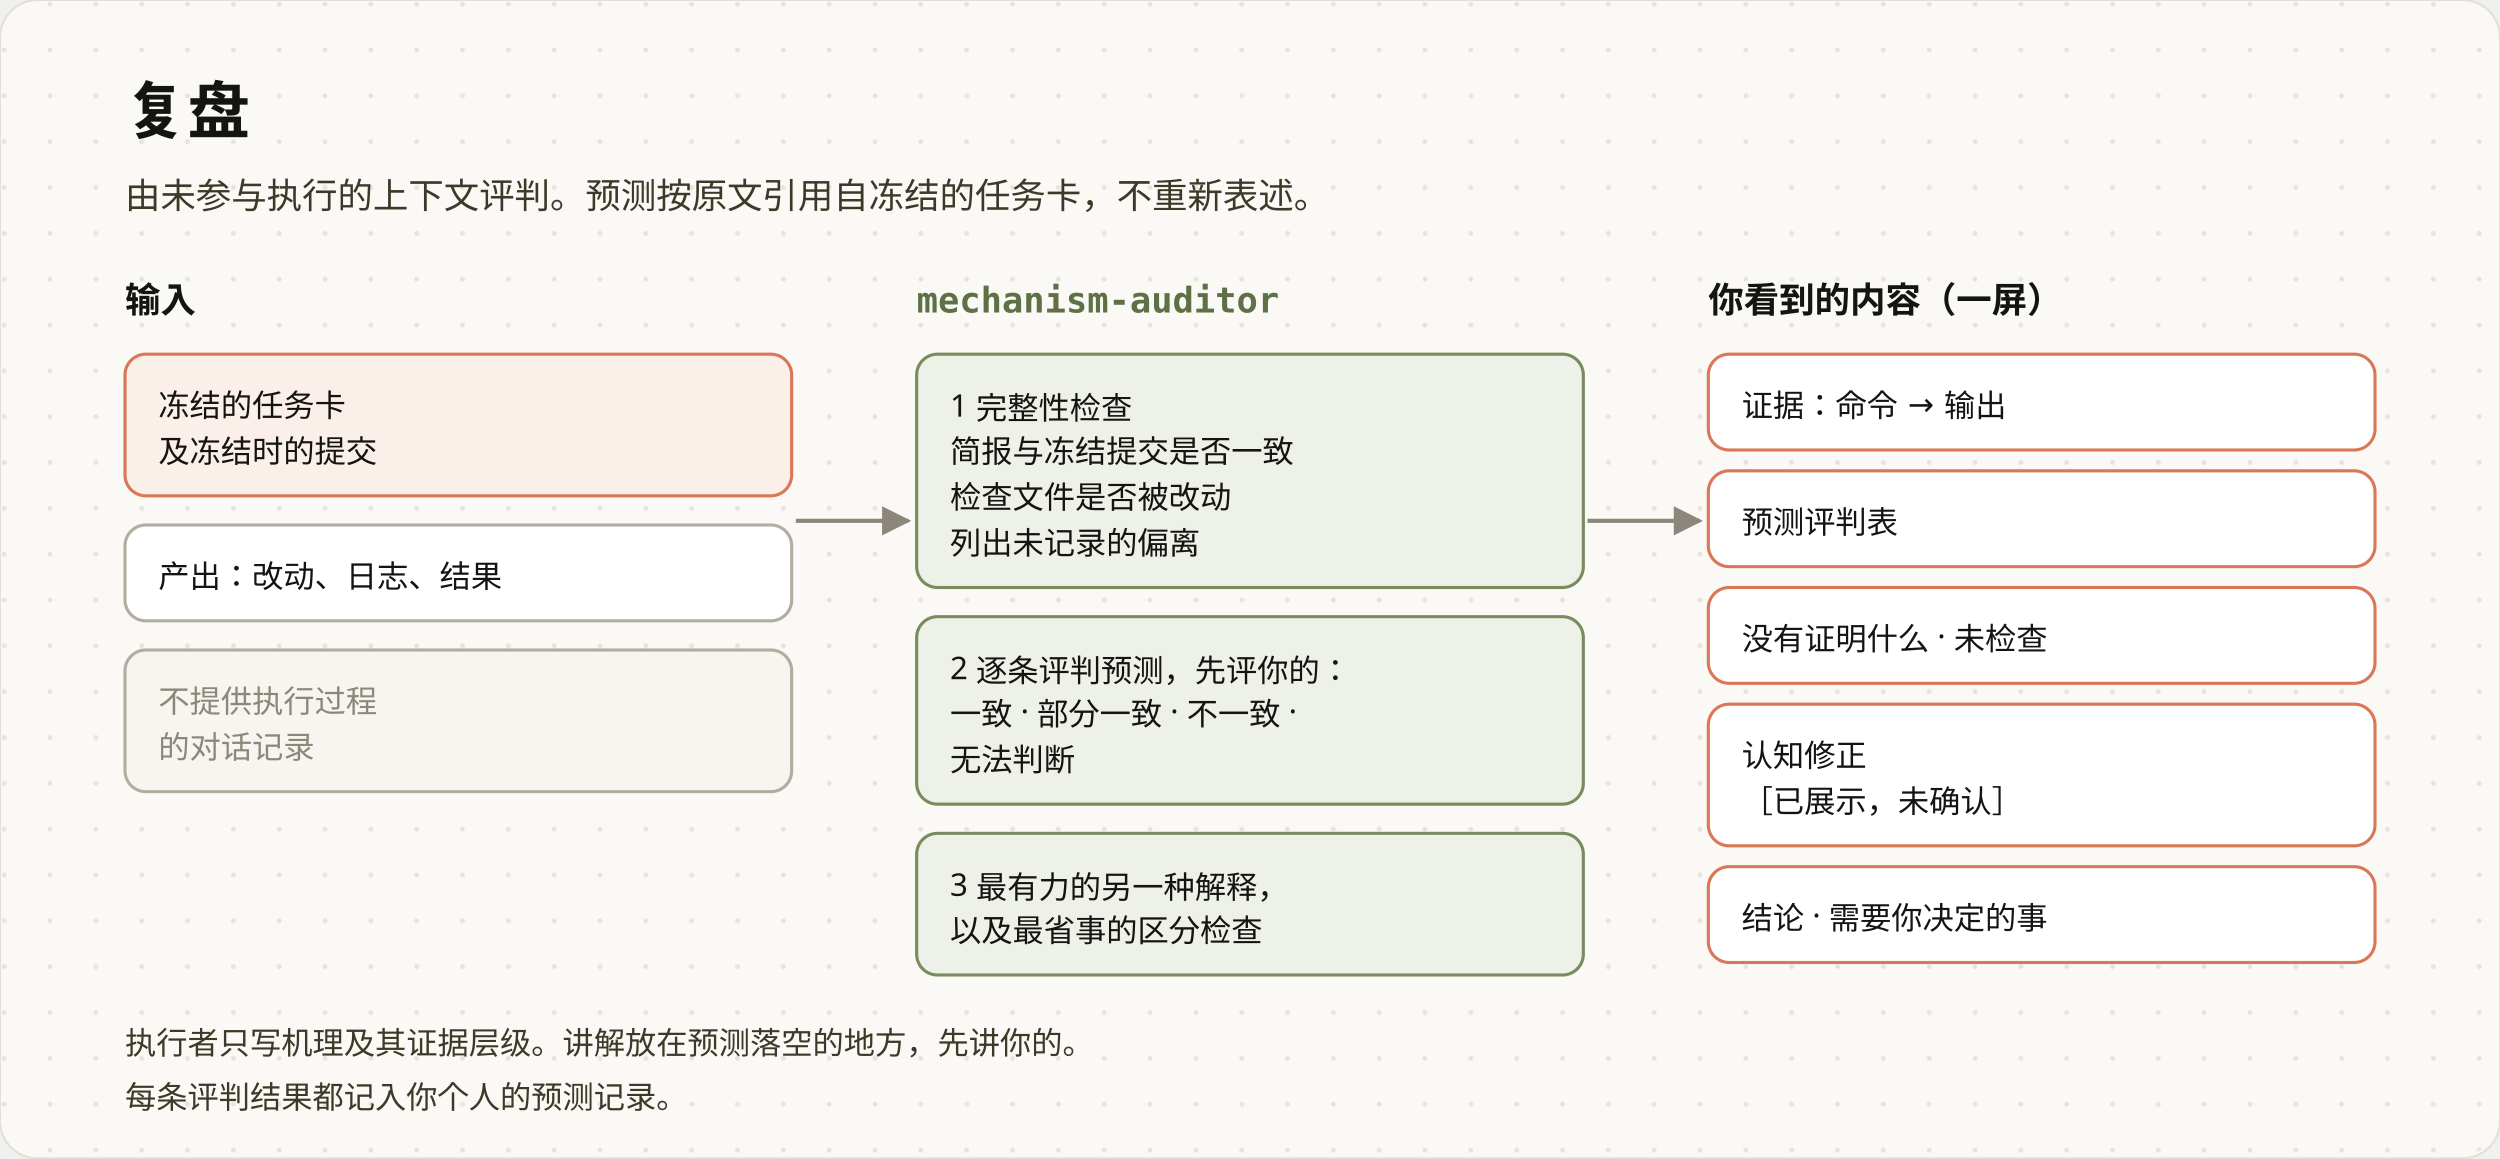
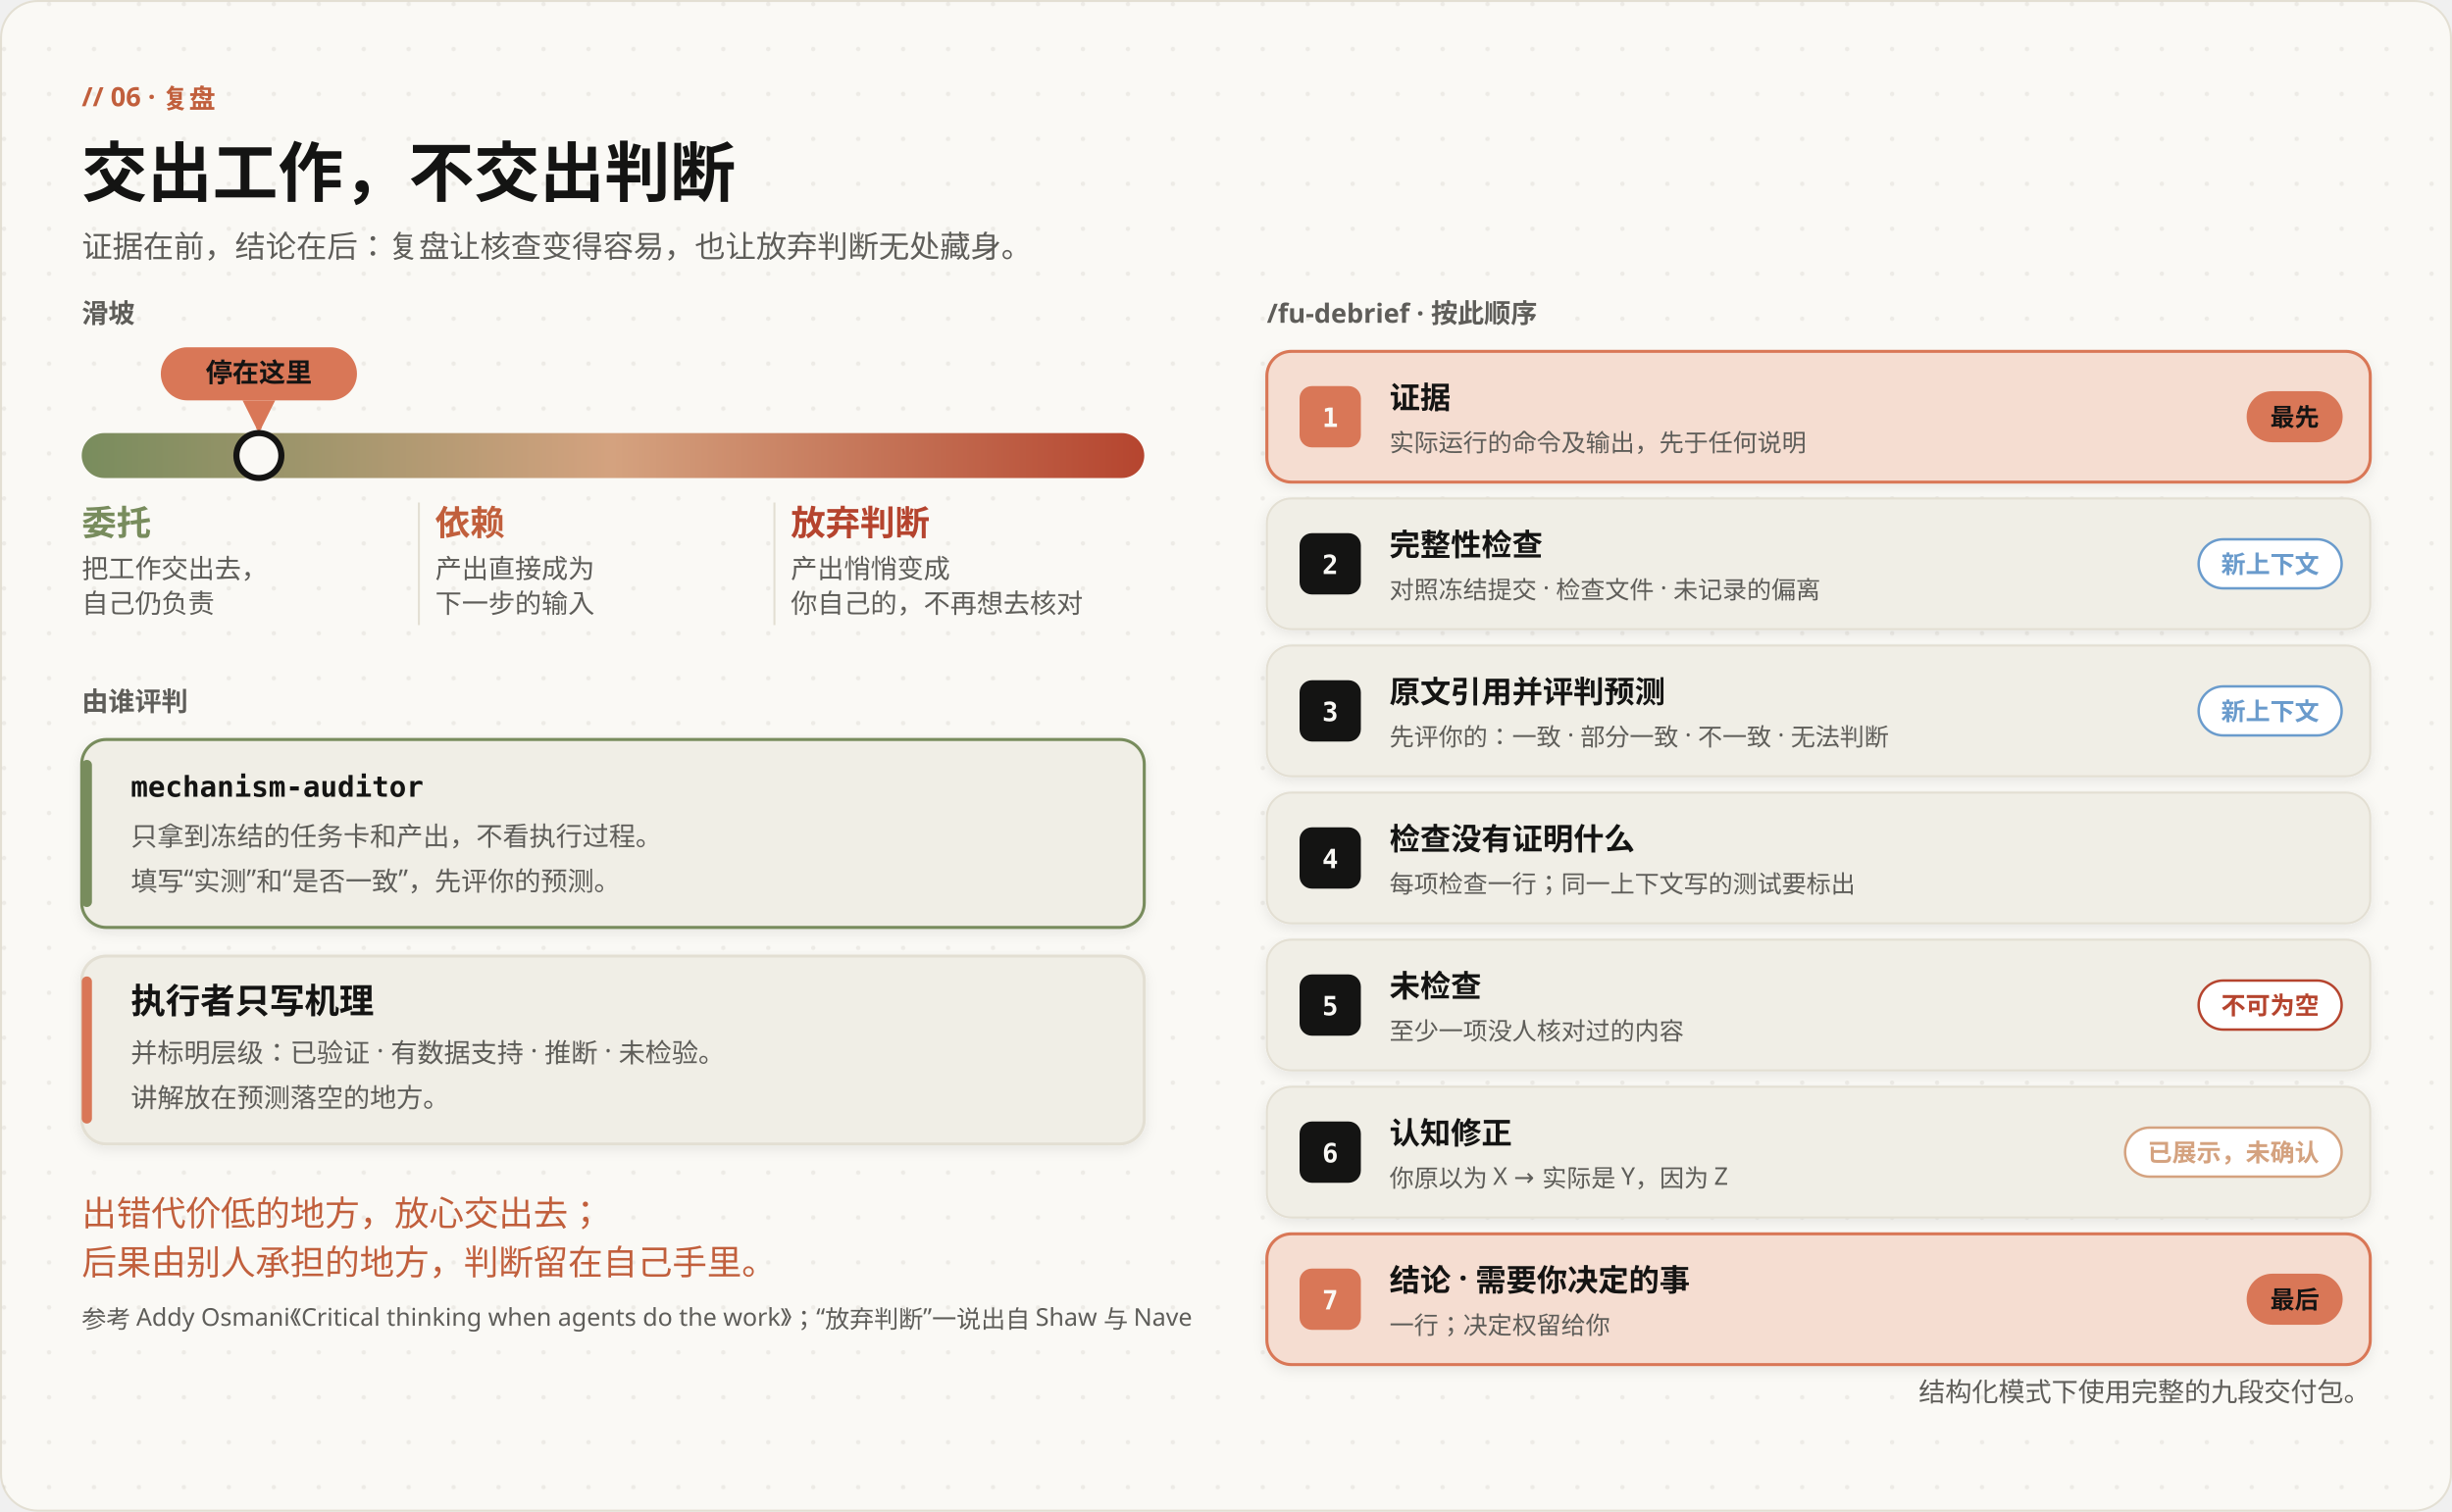
- <svg xmlns="http://www.w3.org/2000/svg" width="1200" height="556" viewBox="0 0 1200 556" role="img" aria-labelledby="t d">
+ <svg xmlns="http://www.w3.org/2000/svg" width="1200" height="740" viewBox="0 0 1200 740" role="img" aria-labelledby="t d">
  <defs>
+     <marker id="ah" viewBox="0 0 10 10" refX="8" refY="5" markerWidth="8" markerHeight="8" orient="auto-start-reverse">
+       <path d="M1 1L9 5L1 9z" fill="#D97757" />
+     </marker>
+     <marker id="ahc" viewBox="0 0 10 10" refX="8" refY="5" markerWidth="7" markerHeight="7" orient="auto-start-reverse">
+       <path d="M1 1L9 5L1 9z" fill="#B1ADA1" />
+     </marker>
+     <marker id="ahg" viewBox="0 0 10 10" refX="8" refY="5" markerWidth="8" markerHeight="8" orient="auto-start-reverse">
+       <path d="M1 1L9 5L1 9z" fill="#788C5D" />
+     </marker>
+     <filter id="sh" x="-5%" y="-5%" width="110%" height="120%">
+       <feDropShadow dx="0" dy="2" stdDeviation="3" flood-color="#141413" flood-opacity="0.08" />
+     </filter>
    <pattern id="dots" width="22" height="22" patternUnits="userSpaceOnUse">
-       <circle cx="2" cy="2" r="1.2" fill="#B1ADA1" opacity="0.28" />
+       <circle cx="2" cy="2" r="1.1" fill="#B1ADA1" opacity="0.35" />
    </pattern>
-     <marker id="arr" viewBox="0 0 10 10" refX="9" refY="5" markerWidth="7" markerHeight="7" orient="auto-start-reverse">
-       <path d="M0 0L10 5L0 10z" fill="#8C877A" />
-     </marker>
+     <linearGradient id="spec" x1="0" x2="1">
+       <stop offset="0" stop-color="#788C5D" />
+       <stop offset="0.5" stop-color="#D4A27F" />
+       <stop offset="1" stop-color="#B5442E" />
+     </linearGradient>
  </defs>
-   <rect width="1200" height="556" rx="18" fill="#FAF9F5" stroke="#E3DFD3" />
-   <rect x="1" y="1" width="1198" height="554" rx="18" fill="url(#dots)" />
-   <text x="60" y="64" font-size="30" font-family="Noto Sans SC" fill="#141413" font-weight="700">复盘</text>
-   <text x="60" y="100" font-size="17" font-family="Noto Sans SC" fill="#3D3929">由未参与执行的上下文评判。预测按原文引用自冻结的任务卡，不重新表述。</text>
-   <text x="60" y="150" font-size="17" font-family="Noto Sans SC" fill="#141413" font-weight="700">输入</text>
-   <text x="440" y="150" font-size="17" font-family="'JetBrains Mono', Menlo, monospace" fill="#5E7046" font-weight="700">mechanism-auditor</text>
-   <text x="820" y="150" font-size="17" font-family="Noto Sans SC" fill="#141413" font-weight="700">你看到的内容（一屏）</text>
-   <rect x="60" y="170" width="320" height="68" rx="10" fill="#FBEFEA" stroke="#D97757" stroke-width="1.5" />
-   <text x="76" y="200" font-size="15" font-family="Noto Sans SC" fill="#141413">冻结的任务卡</text>
-   <text x="76" y="222" font-size="15" font-family="Noto Sans SC" fill="#141413">及冻结时的提交</text>
-   <rect x="60" y="252" width="320" height="46" rx="10" fill="#FFFFFF" stroke="#B1ADA1" stroke-width="1.5" />
-   <text x="76" y="282" font-size="15" font-family="Noto Sans SC" fill="#141413">产出：改动、日志、结果</text>
-   <rect x="60" y="312" width="320" height="68" rx="10" fill="#F7F5EF" stroke="#B1ADA1" stroke-width="1.5" />
-   <text x="76" y="342" font-size="15" font-family="Noto Sans SC" fill="#8C877A">不提供执行过程</text>
-   <text x="76" y="364" font-size="15" font-family="Noto Sans SC" fill="#8C877A">的对话记录</text>
-   <rect x="440" y="170" width="320" height="112" rx="10" fill="#EEF1E8" stroke="#788C5D" stroke-width="1.5" />
-   <text x="456" y="200" font-size="15" font-family="Noto Sans SC" fill="#141413">1  完整性检查</text>
-   <text x="456" y="222" font-size="15" font-family="Noto Sans SC" fill="#141413">简报与冻结提交是否一致</text>
-   <text x="456" y="244" font-size="15" font-family="Noto Sans SC" fill="#141413">检查文件是否被改动</text>
-   <text x="456" y="266" font-size="15" font-family="Noto Sans SC" fill="#141413">列出未记录的偏离</text>
-   <rect x="440" y="296" width="320" height="90" rx="10" fill="#EEF1E8" stroke="#788C5D" stroke-width="1.5" />
-   <text x="456" y="326" font-size="15" font-family="Noto Sans SC" fill="#141413">2  逐条评判预测，先评你的：</text>
-   <text x="456" y="348" font-size="15" font-family="Noto Sans SC" fill="#141413">一致 · 部分一致 · 不一致 ·</text>
-   <text x="456" y="370" font-size="15" font-family="Noto Sans SC" fill="#141413">无法判断</text>
-   <rect x="440" y="400" width="320" height="68" rx="10" fill="#EEF1E8" stroke="#788C5D" stroke-width="1.5" />
-   <text x="456" y="430" font-size="15" font-family="Noto Sans SC" fill="#141413">3  最有力的另一种解释，</text>
-   <text x="456" y="452" font-size="15" font-family="Noto Sans SC" fill="#141413">以及最省事的区分检查</text>
-   <rect x="820" y="170" width="320" height="46" rx="10" fill="#FFFFFF" stroke="#D97757" stroke-width="1.5" />
-   <text x="836" y="200" font-size="15" font-family="Noto Sans SC" fill="#141413">证据：命令 → 输出</text>
-   <rect x="820" y="226" width="320" height="46" rx="10" fill="#FFFFFF" stroke="#D97757" stroke-width="1.5" />
-   <text x="836" y="256" font-size="15" font-family="Noto Sans SC" fill="#141413">预测评判表</text>
-   <rect x="820" y="282" width="320" height="46" rx="10" fill="#FFFFFF" stroke="#D97757" stroke-width="1.5" />
-   <text x="836" y="312" font-size="15" font-family="Noto Sans SC" fill="#141413">没有证明什么 · 未检查</text>
-   <rect x="820" y="338" width="320" height="68" rx="10" fill="#FFFFFF" stroke="#D97757" stroke-width="1.5" />
-   <text x="836" y="368" font-size="15" font-family="Noto Sans SC" fill="#141413">认知修正</text>
-   <text x="836" y="390" font-size="15" font-family="Noto Sans SC" fill="#141413">［已展示，未确认］</text>
-   <rect x="820" y="416" width="320" height="46" rx="10" fill="#FFFFFF" stroke="#D97757" stroke-width="1.5" />
-   <text x="836" y="446" font-size="15" font-family="Noto Sans SC" fill="#141413">结论 · 需要你决定的事</text>
-   <path d="M382 250L436 250" stroke="#8C877A" stroke-width="2" fill="none" marker-end="url(#arr)" />
-   <path d="M762 250L816 250" stroke="#8C877A" stroke-width="2" fill="none" marker-end="url(#arr)" />
-   <text x="60" y="506" font-size="15" font-family="Noto Sans SC" fill="#3D3929">执行者只写机理及其证据层级。讲解放在预测落空的地方，先讲你的。</text>
-   <text x="60" y="532" font-size="15" font-family="Noto Sans SC" fill="#3D3929">每条评判结果都记入你个人的预测记录。</text>
+   <rect x="0.5" y="0.5" width="1199" height="739" rx="18" fill="#FAF9F5" stroke="#E3DFD3" />
+   <rect x="0.5" y="0.5" width="1199" height="739" rx="18" fill="url(#dots)" opacity="0.5" />
+   <text x="40" y="52" font-family="Noto Sans SC, 'PingFang SC', 'Microsoft YaHei', sans-serif" font-size="13" fill="#C15F3C" font-weight="700">// 06 · 复盘</text>
+   <text x="40" y="96" font-family="Noto Sans SC, 'PingFang SC', 'Microsoft YaHei', sans-serif" font-size="32" fill="#141413" font-weight="700">交出工作，不交出判断</text>
+   <text x="40" y="126" font-family="Noto Sans SC, 'PingFang SC', 'Microsoft YaHei', sans-serif" font-size="15" fill="#5E5D59">证据在前，结论在后：复盘让核查变得容易，也让放弃判断无处藏身。</text>
+   <text x="40" y="158" font-family="Noto Sans SC, 'PingFang SC', 'Microsoft YaHei', sans-serif" font-size="13" fill="#5E5D59" font-weight="700">滑坡</text>
+   <rect x="40" y="212" width="520" height="22" rx="11" fill="url(#spec)" />
+   <rect x="78.7" y="170" width="96" height="26" rx="13" fill="#D97757" />
+   <text x="126.7" y="187" font-family="Noto Sans SC, 'PingFang SC', 'Microsoft YaHei', sans-serif" font-size="13" fill="#141413" font-weight="700" text-anchor="middle">停在这里</text>
+   <path d="M126.7 198V210" stroke="#D97757" stroke-width="2.5" marker-end="url(#ah)" />
+   <circle cx="126.7" cy="223" r="11" fill="#FAF9F5" stroke="#141413" stroke-width="3" />
+   <text x="40" y="262" font-family="Noto Sans SC, 'PingFang SC', 'Microsoft YaHei', sans-serif" font-size="17" fill="#788C5D" font-weight="700">委托</text>
+   <text x="40" y="283" font-family="Noto Sans SC, 'PingFang SC', 'Microsoft YaHei', sans-serif" font-size="13" fill="#5E5D59">把工作交出去，</text>
+   <text x="40" y="300" font-family="Noto Sans SC, 'PingFang SC', 'Microsoft YaHei', sans-serif" font-size="13" fill="#5E5D59">自己仍负责</text>
+   <text x="213" y="262" font-family="Noto Sans SC, 'PingFang SC', 'Microsoft YaHei', sans-serif" font-size="17" fill="#C15F3C" font-weight="700">依赖</text>
+   <text x="213" y="283" font-family="Noto Sans SC, 'PingFang SC', 'Microsoft YaHei', sans-serif" font-size="13" fill="#5E5D59">产出直接成为</text>
+   <text x="213" y="300" font-family="Noto Sans SC, 'PingFang SC', 'Microsoft YaHei', sans-serif" font-size="13" fill="#5E5D59">下一步的输入</text>
+   <text x="387" y="262" font-family="Noto Sans SC, 'PingFang SC', 'Microsoft YaHei', sans-serif" font-size="17" fill="#B5442E" font-weight="700">放弃判断</text>
+   <text x="387" y="283" font-family="Noto Sans SC, 'PingFang SC', 'Microsoft YaHei', sans-serif" font-size="13" fill="#5E5D59">产出悄悄变成</text>
+   <text x="387" y="300" font-family="Noto Sans SC, 'PingFang SC', 'Microsoft YaHei', sans-serif" font-size="13" fill="#5E5D59">你自己的，不再想去核对</text>
+   <path d="M205 246L205 306" stroke="#E3DFD3" stroke-width="1" fill="none" />
+   <path d="M379 246L379 306" stroke="#E3DFD3" stroke-width="1" fill="none" />
+   <text x="40" y="348" font-family="Noto Sans SC, 'PingFang SC', 'Microsoft YaHei', sans-serif" font-size="13" fill="#5E5D59" font-weight="700">由谁评判</text>
+   <rect x="40" y="362" width="520" height="92" rx="12" fill="#F0EEE6" stroke="#788C5D" stroke-width="1.5" filter="url(#sh)" />
+   <rect x="40" y="372" width="5" height="72" rx="2.5" fill="#788C5D" />
+   <text x="64" y="390" font-family="ui-monospace, SFMono-Regular, Menlo, Consolas, monospace" font-size="14" fill="#141413" font-weight="700">mechanism-auditor</text>
+   <text x="64" y="414" font-family="Noto Sans SC, 'PingFang SC', 'Microsoft YaHei', sans-serif" font-size="13" fill="#5E5D59">只拿到冻结的任务卡和产出，不看执行过程。</text>
+   <text x="64" y="436" font-family="Noto Sans SC, 'PingFang SC', 'Microsoft YaHei', sans-serif" font-size="13" fill="#5E5D59">填写“实测”和“是否一致”，先评你的预测。</text>
+   <rect x="40" y="468" width="520" height="92" rx="12" fill="#F0EEE6" stroke="#E3DFD3" stroke-width="1.5" filter="url(#sh)" />
+   <rect x="40" y="478" width="5" height="72" rx="2.5" fill="#D97757" />
+   <text x="64" y="496" font-family="Noto Sans SC, 'PingFang SC', 'Microsoft YaHei', sans-serif" font-size="17" fill="#141413" font-weight="700">执行者只写机理</text>
+   <text x="64" y="520" font-family="Noto Sans SC, 'PingFang SC', 'Microsoft YaHei', sans-serif" font-size="13" fill="#5E5D59">并标明层级：已验证 · 有数据支持 · 推断 · 未检验。</text>
+   <text x="64" y="542" font-family="Noto Sans SC, 'PingFang SC', 'Microsoft YaHei', sans-serif" font-size="13" fill="#5E5D59">讲解放在预测落空的地方。</text>
+   <text x="40" y="600" font-family="Noto Sans SC, 'PingFang SC', 'Microsoft YaHei', sans-serif" font-size="17" fill="#C15F3C">出错代价低的地方，放心交出去；</text>
+   <text x="40" y="624" font-family="Noto Sans SC, 'PingFang SC', 'Microsoft YaHei', sans-serif" font-size="17" fill="#C15F3C">后果由别人承担的地方，判断留在自己手里。</text>
+   <text x="40" y="650" font-family="Noto Sans SC, 'PingFang SC', 'Microsoft YaHei', sans-serif" font-size="12" fill="#5E5D59">参考 Addy Osmani《Critical thinking when agents do the work》；“放弃判断”一说出自 Shaw 与 Nave</text>
+   <text x="620" y="158" font-family="Noto Sans SC, 'PingFang SC', 'Microsoft YaHei', sans-serif" font-size="13" fill="#5E5D59" font-weight="700">/fu-debrief · 按此顺序</text>
+   <rect x="620" y="172" width="540" height="64" rx="12" fill="#F5DDD1" stroke="#D97757" stroke-width="1.5" filter="url(#sh)" />
+   <rect x="636" y="189" width="30" height="30" rx="6" fill="#D97757" />
+   <text x="651.0" y="209.0" font-family="ui-monospace, SFMono-Regular, Menlo, Consolas, monospace" font-size="13" fill="#FAF9F5" font-weight="700" text-anchor="middle">1</text>
+   <text x="680" y="200" font-family="Noto Sans SC, 'PingFang SC', 'Microsoft YaHei', sans-serif" font-size="15" fill="#141413" font-weight="700">证据</text>
+   <text x="680" y="221" font-family="Noto Sans SC, 'PingFang SC', 'Microsoft YaHei', sans-serif" font-size="12" fill="#5E5D59">实际运行的命令及输出，先于任何说明</text>
+   <rect x="1100.0" y="192" width="46.0" height="24" rx="12" fill="#D97757" stroke="#D97757" stroke-width="1" />
+   <text x="1123.0" y="208.5" font-family="Noto Sans SC, 'PingFang SC', 'Microsoft YaHei', sans-serif" font-size="12" fill="#141413" font-weight="700" text-anchor="middle">最先</text>
+   <rect x="620" y="244" width="540" height="64" rx="12" fill="#F0EEE6" stroke="#E3DFD3" stroke-width="1" filter="url(#sh)" />
+   <rect x="636" y="261" width="30" height="30" rx="6" fill="#141413" />
+   <text x="651.0" y="281.0" font-family="ui-monospace, SFMono-Regular, Menlo, Consolas, monospace" font-size="13" fill="#FAF9F5" font-weight="700" text-anchor="middle">2</text>
+   <text x="680" y="272" font-family="Noto Sans SC, 'PingFang SC', 'Microsoft YaHei', sans-serif" font-size="15" fill="#141413" font-weight="700">完整性检查</text>
+   <text x="680" y="293" font-family="Noto Sans SC, 'PingFang SC', 'Microsoft YaHei', sans-serif" font-size="12" fill="#5E5D59">对照冻结提交 · 检查文件 · 未记录的偏离</text>
+   <rect x="1076.0" y="264" width="70" height="24" rx="12" fill="#FFFFFF" stroke="#6A9BCC" stroke-width="1.2" />
+   <text x="1111.0" y="280.5" font-family="Noto Sans SC, 'PingFang SC', 'Microsoft YaHei', sans-serif" font-size="12" fill="#6A9BCC" font-weight="700" text-anchor="middle">新上下文</text>
+   <rect x="620" y="316" width="540" height="64" rx="12" fill="#F0EEE6" stroke="#E3DFD3" stroke-width="1" filter="url(#sh)" />
+   <rect x="636" y="333" width="30" height="30" rx="6" fill="#141413" />
+   <text x="651.0" y="353.0" font-family="ui-monospace, SFMono-Regular, Menlo, Consolas, monospace" font-size="13" fill="#FAF9F5" font-weight="700" text-anchor="middle">3</text>
+   <text x="680" y="344" font-family="Noto Sans SC, 'PingFang SC', 'Microsoft YaHei', sans-serif" font-size="15" fill="#141413" font-weight="700">原文引用并评判预测</text>
+   <text x="680" y="365" font-family="Noto Sans SC, 'PingFang SC', 'Microsoft YaHei', sans-serif" font-size="12" fill="#5E5D59">先评你的：一致 · 部分一致 · 不一致 · 无法判断</text>
+   <rect x="1076.0" y="336" width="70" height="24" rx="12" fill="#FFFFFF" stroke="#6A9BCC" stroke-width="1.2" />
+   <text x="1111.0" y="352.5" font-family="Noto Sans SC, 'PingFang SC', 'Microsoft YaHei', sans-serif" font-size="12" fill="#6A9BCC" font-weight="700" text-anchor="middle">新上下文</text>
+   <rect x="620" y="388" width="540" height="64" rx="12" fill="#F0EEE6" stroke="#E3DFD3" stroke-width="1" filter="url(#sh)" />
+   <rect x="636" y="405" width="30" height="30" rx="6" fill="#141413" />
+   <text x="651.0" y="425.0" font-family="ui-monospace, SFMono-Regular, Menlo, Consolas, monospace" font-size="13" fill="#FAF9F5" font-weight="700" text-anchor="middle">4</text>
+   <text x="680" y="416" font-family="Noto Sans SC, 'PingFang SC', 'Microsoft YaHei', sans-serif" font-size="15" fill="#141413" font-weight="700">检查没有证明什么</text>
+   <text x="680" y="437" font-family="Noto Sans SC, 'PingFang SC', 'Microsoft YaHei', sans-serif" font-size="12" fill="#5E5D59">每项检查一行；同一上下文写的测试要标出</text>
+   <rect x="620" y="460" width="540" height="64" rx="12" fill="#F0EEE6" stroke="#E3DFD3" stroke-width="1" filter="url(#sh)" />
+   <rect x="636" y="477" width="30" height="30" rx="6" fill="#141413" />
+   <text x="651.0" y="497.0" font-family="ui-monospace, SFMono-Regular, Menlo, Consolas, monospace" font-size="13" fill="#FAF9F5" font-weight="700" text-anchor="middle">5</text>
+   <text x="680" y="488" font-family="Noto Sans SC, 'PingFang SC', 'Microsoft YaHei', sans-serif" font-size="15" fill="#141413" font-weight="700">未检查</text>
+   <text x="680" y="509" font-family="Noto Sans SC, 'PingFang SC', 'Microsoft YaHei', sans-serif" font-size="12" fill="#5E5D59">至少一项没人核对过的内容</text>
+   <rect x="1076.0" y="480" width="70" height="24" rx="12" fill="#FFFFFF" stroke="#B5442E" stroke-width="1.2" />
+   <text x="1111.0" y="496.5" font-family="Noto Sans SC, 'PingFang SC', 'Microsoft YaHei', sans-serif" font-size="12" fill="#B5442E" font-weight="700" text-anchor="middle">不可为空</text>
+   <rect x="620" y="532" width="540" height="64" rx="12" fill="#F0EEE6" stroke="#E3DFD3" stroke-width="1" filter="url(#sh)" />
+   <rect x="636" y="549" width="30" height="30" rx="6" fill="#141413" />
+   <text x="651.0" y="569.0" font-family="ui-monospace, SFMono-Regular, Menlo, Consolas, monospace" font-size="13" fill="#FAF9F5" font-weight="700" text-anchor="middle">6</text>
+   <text x="680" y="560" font-family="Noto Sans SC, 'PingFang SC', 'Microsoft YaHei', sans-serif" font-size="15" fill="#141413" font-weight="700">认知修正</text>
+   <text x="680" y="581" font-family="Noto Sans SC, 'PingFang SC', 'Microsoft YaHei', sans-serif" font-size="12" fill="#5E5D59">你原以为 X → 实际是 Y，因为 Z</text>
+   <rect x="1040.0" y="552" width="106" height="24" rx="12" fill="#FFFFFF" stroke="#D4A27F" stroke-width="1.2" />
+   <text x="1093.0" y="568.5" font-family="Noto Sans SC, 'PingFang SC', 'Microsoft YaHei', sans-serif" font-size="12" fill="#D4A27F" font-weight="700" text-anchor="middle">已展示，未确认</text>
+   <rect x="620" y="604" width="540" height="64" rx="12" fill="#F5DDD1" stroke="#D97757" stroke-width="1.5" filter="url(#sh)" />
+   <rect x="636" y="621" width="30" height="30" rx="6" fill="#D97757" />
+   <text x="651.0" y="641.0" font-family="ui-monospace, SFMono-Regular, Menlo, Consolas, monospace" font-size="13" fill="#FAF9F5" font-weight="700" text-anchor="middle">7</text>
+   <text x="680" y="632" font-family="Noto Sans SC, 'PingFang SC', 'Microsoft YaHei', sans-serif" font-size="15" fill="#141413" font-weight="700">结论 · 需要你决定的事</text>
+   <text x="680" y="653" font-family="Noto Sans SC, 'PingFang SC', 'Microsoft YaHei', sans-serif" font-size="12" fill="#5E5D59">一行；决定权留给你</text>
+   <rect x="1100.0" y="624" width="46.0" height="24" rx="12" fill="#D97757" stroke="#D97757" stroke-width="1" />
+   <text x="1123.0" y="640.5" font-family="Noto Sans SC, 'PingFang SC', 'Microsoft YaHei', sans-serif" font-size="12" fill="#141413" font-weight="700" text-anchor="middle">最后</text>
+   <text x="1160" y="686" font-family="Noto Sans SC, 'PingFang SC', 'Microsoft YaHei', sans-serif" font-size="13" fill="#5E5D59" text-anchor="end">结构化模式下使用完整的九段交付包。</text>
</svg>
